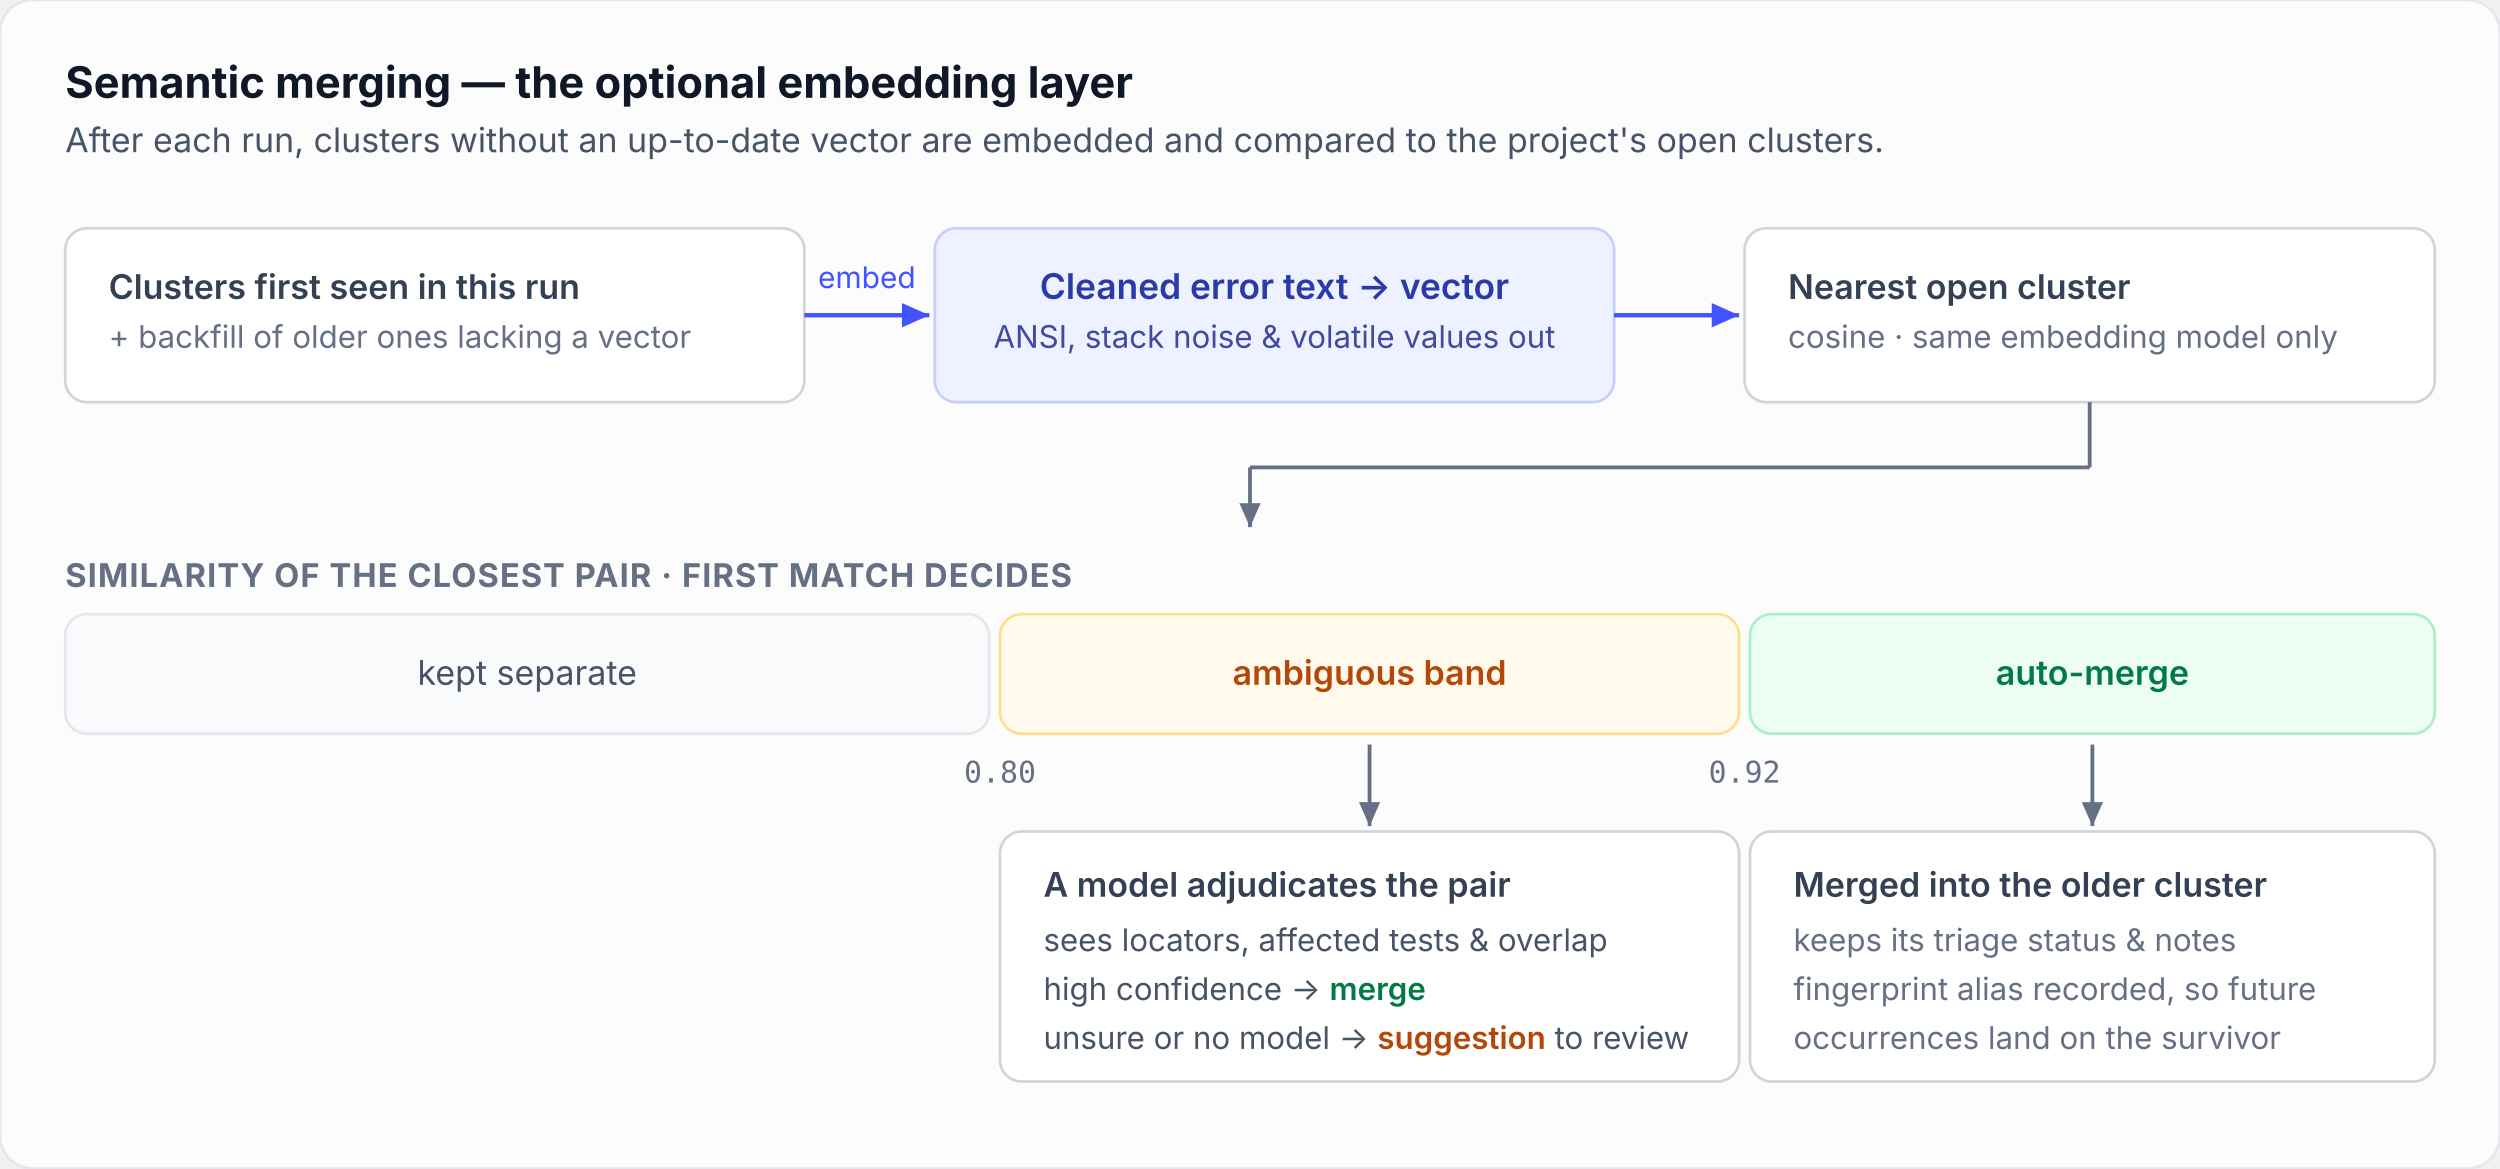
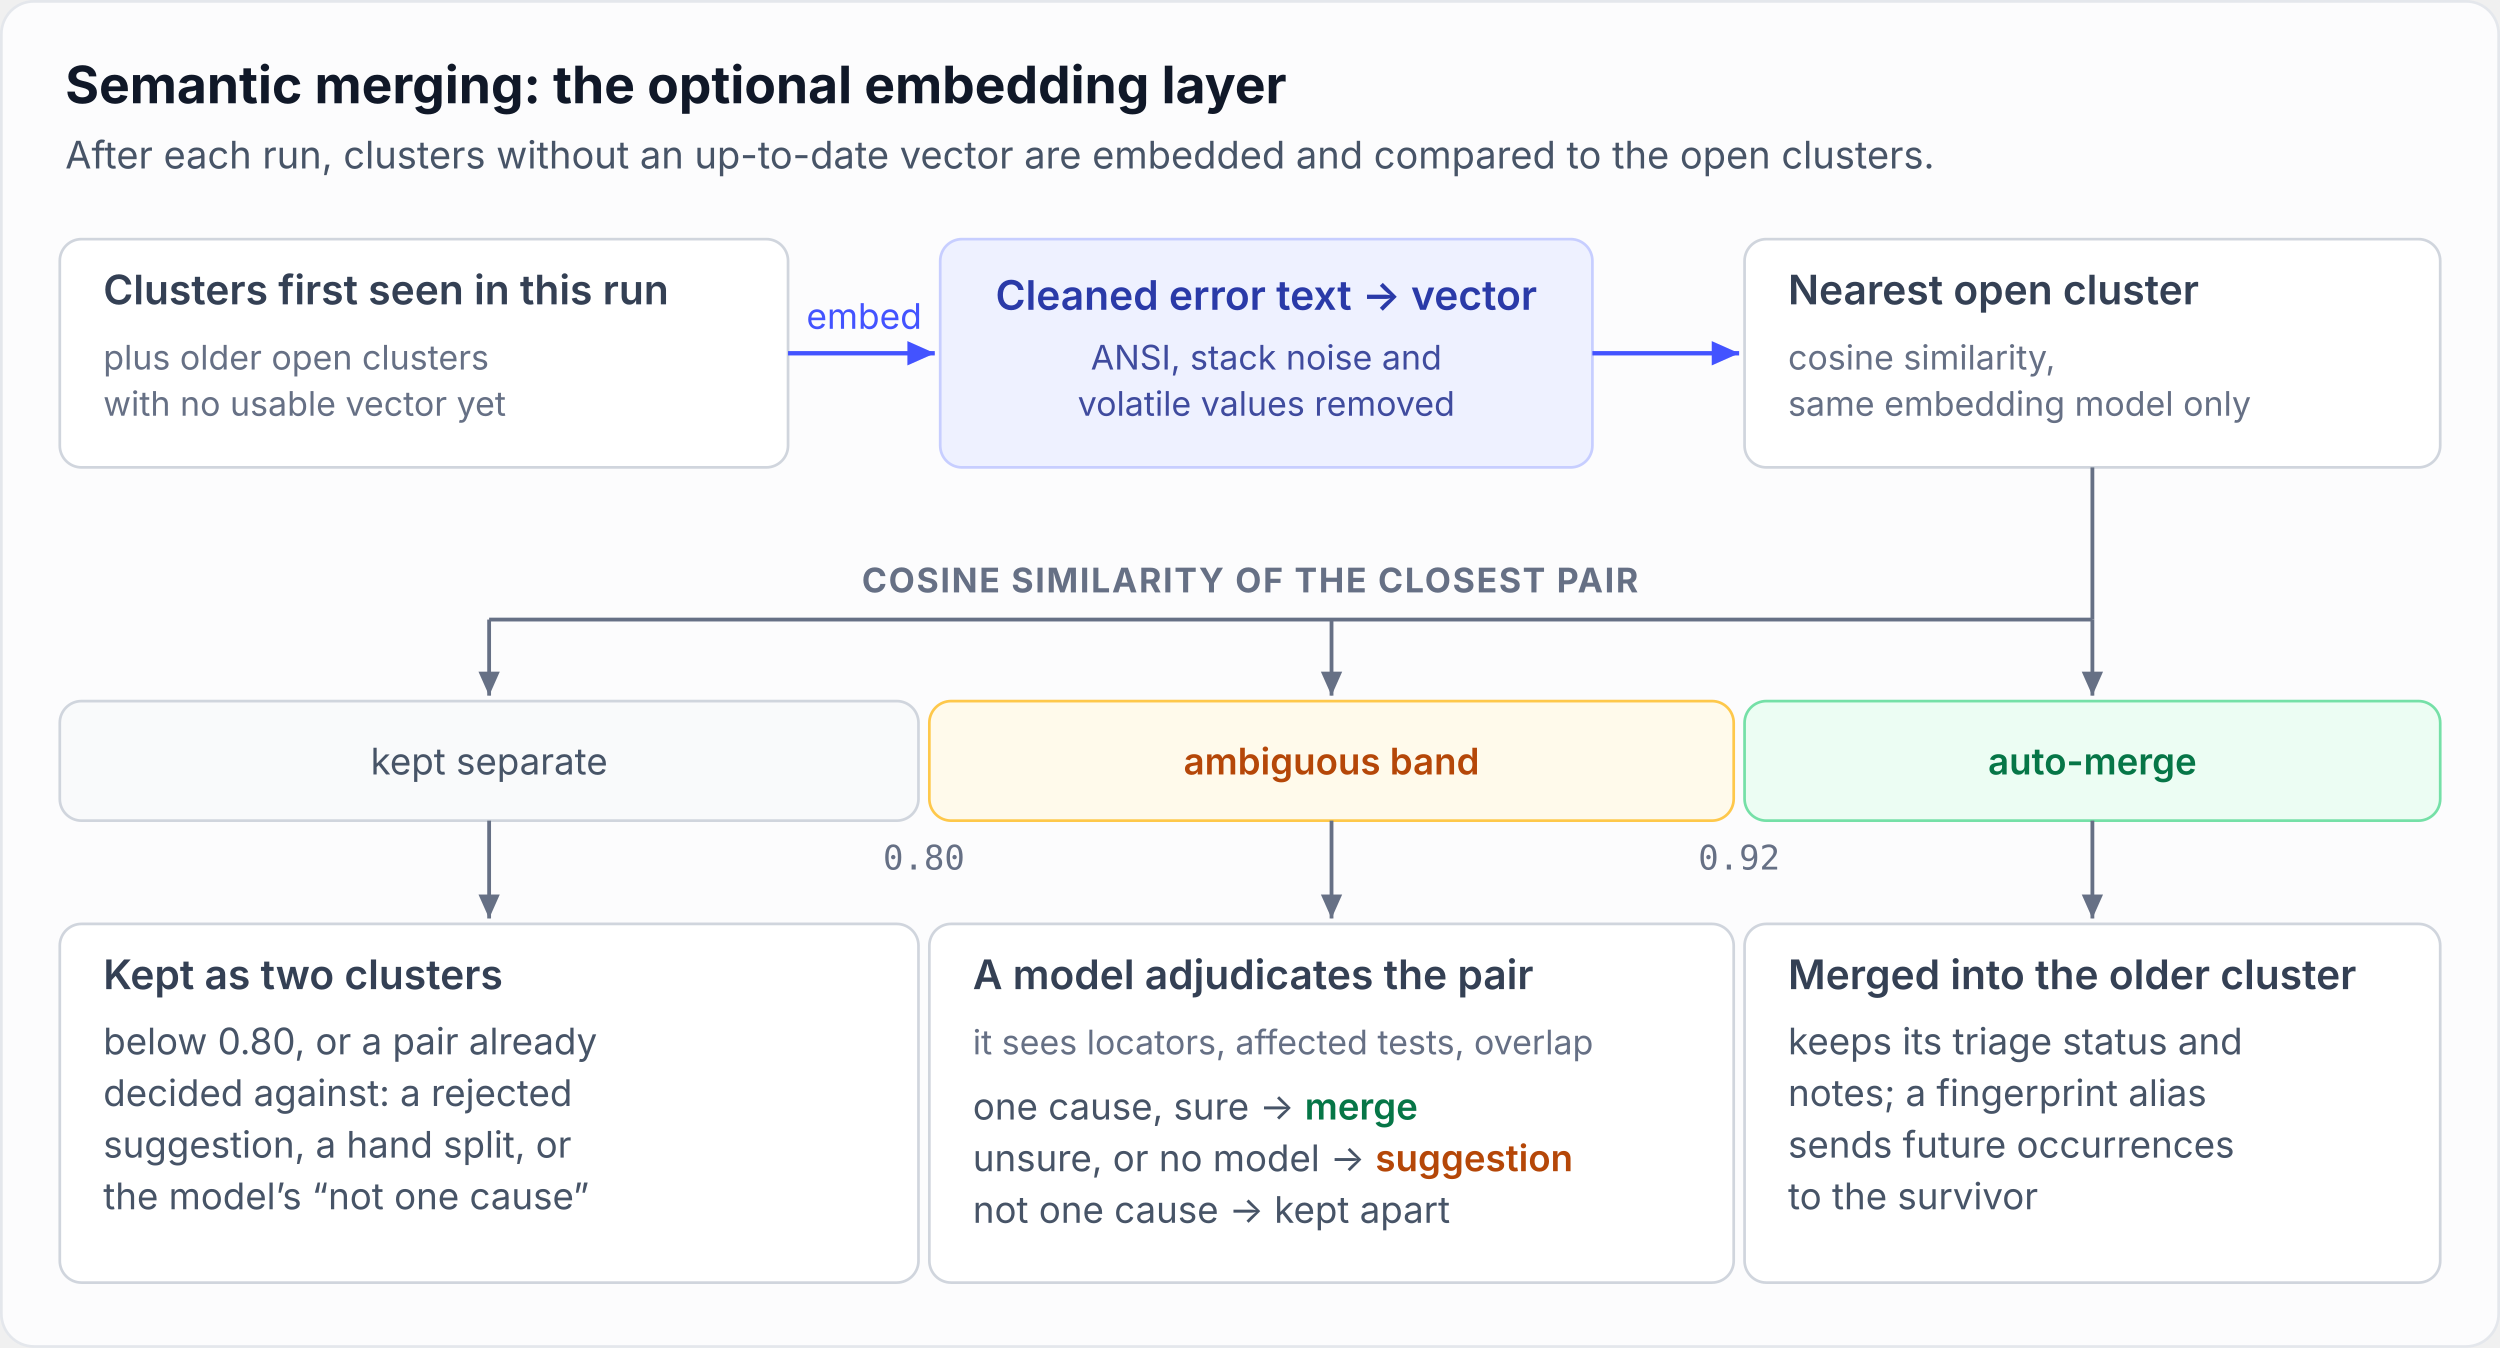
- <svg xmlns="http://www.w3.org/2000/svg" viewBox="0 0 920 430" font-family="ui-sans-serif, system-ui, -apple-system, 'Segoe UI', sans-serif">
+ <svg xmlns="http://www.w3.org/2000/svg" viewBox="0 0 920 496" font-family="ui-sans-serif, system-ui, -apple-system, 'Segoe UI', sans-serif">
+   <style>
+   .bg{fill:#fcfcfd;stroke:#e4e7ec}
+   .t{fill:#101828;font-weight:700;font-size:19px}
+   .s{fill:#475467;font-size:14px}
+   .h{fill:#667085;font-size:12.5px;font-weight:700;letter-spacing:.05em}
+   .lb{fill:#344054;font-size:15px;font-weight:600}
+   .l{fill:#475467;font-size:13.5px}
+   .m{fill:#667085;font-size:12.5px}
+   .b{font-weight:600}
+   .mono{font-family:ui-monospace,SFMono-Regular,Menlo,Consolas,monospace;font-size:12.5px;white-space:pre}
+   .ink{fill:#344054} .numw{fill:#ffffff}
+   .box{fill:#ffffff;stroke:#d0d5dd}
+   .chip{fill:#f9fafb;stroke:#d0d5dd}
+   .hd{fill:#f2f4f7}
+   .cap{fill:#f2f4f7;stroke:#d0d5dd}
+   .rule{fill:none;stroke:#e4e7ec}
+   .edge{fill:none;stroke:#667085;stroke-width:1.4}
+   .dash{fill:none;stroke:#98a2b3;stroke-width:1.3;stroke-dasharray:5 4}
+   .acc{fill:none;stroke:#4353ff;stroke-width:1.6}
+   .accd{fill:none;stroke:#4353ff;stroke-width:1.4;stroke-dasharray:5 4}
+   .acct{fill:#4353ff;font-size:13px} .ac{fill:#4353ff}
+   .et{fill:#475467;font-size:13px}
+   .arr{fill:#667085} .arrd{fill:#98a2b3} .arra{fill:#4353ff}
+   .ab{fill:#eef1ff;stroke:#c7ceff} .abt{fill:#2a3aa8} .abl{fill:#3f4b9e} .abo{fill:none;stroke:#4353ff;stroke-width:1.5}
+   .ok{fill:#ecfdf3;stroke:#75e0a7} .okt{fill:#067647} .okd{fill:#12b76a}
+   .bs{fill:#fffaeb;stroke:#fec84b} .bst{fill:#b54708}
+   .fc{fill:#fef3f2;stroke:#fda29b} .fct{fill:#b42318} .fcd{fill:#f04438}
+   .fr{fill:#fff6ed;stroke:#fd853a} .frt{fill:#c4320a}
+   .mu{fill:#f2f4f7;stroke:#d0d5dd} .mud{fill:#d0d5dd}
+   .dbx{fill:none;stroke:#d0d5dd;stroke-dasharray:5 4}
+   .clu{fill:#4353ff;fill-opacity:.06;stroke:#4353ff;stroke-width:1.8;stroke-dasharray:6 4;stroke-linejoin:round}
+   @media (prefers-color-scheme: dark){
+     .bg{fill:#161b26;stroke:#333741}
+     .t{fill:#f5f5f6} .s{fill:#94969c} .h{fill:#85888e}
+     .lb{fill:#ececed} .l{fill:#cecfd2} .m{fill:#94969c} .ink{fill:#ececed} .numw{fill:#161b26}
+     .box{fill:#1f242f;stroke:#333741} .chip{fill:#262b36;stroke:#333741} .hd{fill:#262b36}
+     .cap{fill:#262b36;stroke:#4a4f5a}
+     .rule{stroke:#333741}
+     .edge{stroke:#94969c} .arr{fill:#94969c}
+     .dash{stroke:#61646c} .arrd{fill:#61646c}
+     .acc,.accd{stroke:#8098f9} .acct,.ac{fill:#8098f9} .arra{fill:#8098f9}
+     .et{fill:#94969c}
+     .ab{fill:#1c2142;stroke:#3b4699} .abt{fill:#c7d0ff} .abl{fill:#a4b0f0} .abo{stroke:#8098f9}
+     .ok{fill:#0b2418;stroke:#079455} .okt{fill:#75e0a7} .okd{fill:#17b26a}
+     .bs{fill:#2b1d07;stroke:#ca8504} .bst{fill:#fec84b}
+     .fc{fill:#2d1210;stroke:#d92d20} .fct{fill:#fda29b} .fcd{fill:#f04438}
+     .fr{fill:#2b170c;stroke:#e04f16} .frt{fill:#f7b27a}
+     .mu{fill:#262b36;stroke:#333741} .mud{fill:#61646c}
+     .dbx{stroke:#61646c}
+     .clu{fill:#8098f9;fill-opacity:.1;stroke:#8098f9}
+   }
+ </style>
  <defs>
-     <marker id="smArr" viewBox="0 0 10 10" refX="9" refY="5" markerWidth="7" markerHeight="7" orient="auto-start-reverse">
-       <path d="M 0 1 L 9 5 L 0 9 z" fill="#667085" />
+     <marker id="smn" viewBox="0 0 10 10" refX="9" refY="5" markerWidth="7" markerHeight="7" orient="auto-start-reverse">
+       <path class="arr" d="M 0 1 L 9 5 L 0 9 z" />
    </marker>
-     <marker id="smArrAccent" viewBox="0 0 10 10" refX="9" refY="5" markerWidth="7" markerHeight="7" orient="auto-start-reverse">
-       <path d="M 0 1 L 9 5 L 0 9 z" fill="#4353ff" />
+     <marker id="smd" viewBox="0 0 10 10" refX="9" refY="5" markerWidth="7" markerHeight="7" orient="auto-start-reverse">
+       <path class="arrd" d="M 0 1 L 9 5 L 0 9 z" />
+     </marker>
+     <marker id="sma" viewBox="0 0 10 10" refX="9" refY="5" markerWidth="7" markerHeight="7" orient="auto-start-reverse">
+       <path class="arra" d="M 0 1 L 9 5 L 0 9 z" />
    </marker>
  </defs>
-   <rect x="0" y="0" width="920" height="430" rx="12" fill="#fcfcfd" stroke="#e4e7ec" />
-   <text x="24" y="36" font-size="16" font-weight="700" fill="#101828">Semantic merging — the optional embedding layer</text>
-   <text x="24" y="56" font-size="12.5" fill="#475467">After each run, clusters without an up-to-date vector are embedded and compared to the project's open clusters.</text>
-   <rect x="24" y="84" width="272" height="64" rx="8" fill="#ffffff" stroke="#d0d5dd" />
-   <text x="40" y="110" font-size="12.5" font-weight="600" fill="#344054">Clusters first seen in this run</text>
-   <text x="40" y="128" font-size="11.5" fill="#667085">+ backfill of older ones lacking a vector</text>
-   <line x1="296" y1="116" x2="342" y2="116" stroke="#4353ff" stroke-width="1.6" marker-end="url(#smArrAccent)" />
-   <text x="319" y="106" font-size="11" fill="#4353ff" text-anchor="middle">embed</text>
-   <rect x="344" y="84" width="250" height="64" rx="8" fill="#eef1ff" stroke="#c7ceff" />
-   <text x="469" y="110" font-size="13" font-weight="600" fill="#2a3aa8" text-anchor="middle">Cleaned error text → vector</text>
-   <text x="469" y="128" font-size="11.5" fill="#3f4b9e" text-anchor="middle">ANSI, stack noise &amp; volatile values out</text>
-   <line x1="594" y1="116" x2="640" y2="116" stroke="#4353ff" stroke-width="1.6" marker-end="url(#smArrAccent)" />
-   <rect x="642" y="84" width="254" height="64" rx="8" fill="#ffffff" stroke="#d0d5dd" />
-   <text x="658" y="110" font-size="12.5" font-weight="600" fill="#344054">Nearest open cluster</text>
-   <text x="658" y="128" font-size="11.5" fill="#667085">cosine · same embedding model only</text>
-   <line x1="769" y1="148" x2="769" y2="172" stroke="#667085" stroke-width="1.4" />
-   <line x1="769" y1="172" x2="460" y2="172" stroke="#667085" stroke-width="1.4" />
-   <line x1="460" y1="172" x2="460" y2="194" stroke="#667085" stroke-width="1.4" marker-end="url(#smArr)" />
-   <text x="24" y="216" font-size="12" font-weight="700" fill="#667085" letter-spacing="0.4">SIMILARITY OF THE CLOSEST PAIR · FIRST MATCH DECIDES</text>
-   <rect x="24" y="226" width="340" height="44" rx="8" fill="#f9fafb" stroke="#e4e7ec" />
-   <text x="194" y="252" font-size="12.5" fill="#475467" text-anchor="middle">kept separate</text>
-   <rect x="368" y="226" width="272" height="44" rx="8" fill="#fffaeb" stroke="#fedf89" />
-   <text x="504" y="252" font-size="12.5" font-weight="600" fill="#b54708" text-anchor="middle">ambiguous band</text>
-   <rect x="644" y="226" width="252" height="44" rx="8" fill="#ecfdf3" stroke="#abefc6" />
-   <text x="770" y="252" font-size="12.5" font-weight="600" fill="#027a48" text-anchor="middle">auto-merge</text>
-   <g font-family="ui-monospace, monospace" font-size="11" fill="#667085">
-     <text x="368" y="288" text-anchor="middle">0.80</text>
-     <text x="642" y="288" text-anchor="middle">0.92</text>
-   </g>
-   <line x1="504" y1="274" x2="504" y2="304" stroke="#667085" stroke-width="1.4" marker-end="url(#smArr)" />
-   <rect x="368" y="306" width="272" height="92" rx="8" fill="#ffffff" stroke="#d0d5dd" />
-   <text x="384" y="330" font-size="12.5" font-weight="600" fill="#344054">A model adjudicates the pair</text>
-   <text x="384" y="350" font-size="11.5" fill="#475467">sees locators, affected tests &amp; overlap</text>
-   <text x="384" y="368" font-size="11.5" fill="#475467">high confidence → <tspan font-weight="600" fill="#027a48">merge</tspan>
+   <rect class="bg" x="0.5" y="0.5" width="919" height="495" rx="12" />
+   <text class="t" x="24" y="38">Semantic merging: the optional embedding layer</text>
+   <text class="s" x="24" y="62">After each run, clusters without an up-to-date vector are embedded and compared to the open clusters.</text>
+   <rect class="box" x="22" y="88" width="268" height="84" rx="8" />
+   <text class="lb" x="38" y="112">Clusters first seen in this run</text>
+   <text class="m" x="38" y="136">plus older open clusters</text>
+   <text class="m" x="38" y="153">with no usable vector yet</text>
+   <path class="acc" d="M 290 130 L 344 130" marker-end="url(#sma)" />
+   <text class="acct" x="318" y="121" text-anchor="middle">embed</text>
+   <rect class="ab" x="346" y="88" width="240" height="84" rx="8" />
+   <text class="lb abt" x="466" y="114" text-anchor="middle">Cleaned error text → vector</text>
+   <text class="m abl" x="466" y="136" text-anchor="middle">ANSI, stack noise and</text>
+   <text class="m abl" x="466" y="153" text-anchor="middle">volatile values removed</text>
+   <path class="acc" d="M 586 130 L 640 130" marker-end="url(#sma)" />
+   <rect class="box" x="642" y="88" width="256" height="84" rx="8" />
+   <text class="lb" x="658" y="112">Nearest open cluster</text>
+   <text class="m" x="658" y="136">cosine similarity,</text>
+   <text class="m" x="658" y="153">same embedding model only</text>
+   <text class="h" x="460" y="218" text-anchor="middle">COSINE SIMILARITY OF THE CLOSEST PAIR</text>
+   <path class="edge" d="M 770 172 L 770 228 M 180 228 L 770 228" />
+   <path class="edge" d="M 180 228 L 180 256" marker-end="url(#smn)" />
+   <path class="edge" d="M 490 228 L 490 256" marker-end="url(#smn)" />
+   <path class="edge" d="M 770 228 L 770 256" marker-end="url(#smn)" />
+   <rect class="chip" x="22" y="258" width="316" height="44" rx="8" />
+   <text class="l" x="180" y="285" text-anchor="middle">kept separate</text>
+   <rect class="bs" x="342" y="258" width="296" height="44" rx="8" />
+   <text class="l b bst" x="490" y="285" text-anchor="middle">ambiguous band</text>
+   <rect class="ok" x="642" y="258" width="256" height="44" rx="8" />
+   <text class="l b okt" x="770" y="285" text-anchor="middle">auto-merge</text>
+   <text class="mono m" x="340" y="320" text-anchor="middle">0.80</text>
+   <text class="mono m" x="640" y="320" text-anchor="middle">0.92</text>
+   <path class="edge" d="M 180 302 L 180 338" marker-end="url(#smn)" />
+   <path class="edge" d="M 490 302 L 490 338" marker-end="url(#smn)" />
+   <path class="edge" d="M 770 302 L 770 338" marker-end="url(#smn)" />
+   <rect class="box" x="22" y="340" width="316" height="132" rx="8" />
+   <text class="lb" x="38" y="364">Kept as two clusters</text>
+   <text class="l" x="38" y="388">below 0.80, or a pair already</text>
+   <text class="l" x="38" y="407">decided against: a rejected</text>
+   <text class="l" x="38" y="426">suggestion, a hand split, or</text>
+   <text class="l" x="38" y="445">the model’s “not one cause”</text>
+   <rect class="box" x="342" y="340" width="296" height="132" rx="8" />
+   <text class="lb" x="358" y="364">A model adjudicates the pair</text>
+   <text class="m" x="358" y="388">it sees locators, affected tests, overlap</text>
+   <text class="l" x="358" y="412">one cause, sure → <tspan class="b okt">merge</tspan>
  </text>
-   <text x="384" y="386" font-size="11.5" fill="#475467">unsure or no model → <tspan font-weight="600" fill="#b54708">suggestion</tspan> to review</text>
-   <line x1="770" y1="274" x2="770" y2="304" stroke="#667085" stroke-width="1.4" marker-end="url(#smArr)" />
-   <rect x="644" y="306" width="252" height="92" rx="8" fill="#ffffff" stroke="#d0d5dd" />
-   <text x="660" y="330" font-size="12.5" font-weight="600" fill="#344054">Merged into the older cluster</text>
-   <text x="660" y="350" font-size="11.5" fill="#667085">keeps its triage status &amp; notes</text>
-   <text x="660" y="368" font-size="11.5" fill="#667085">fingerprint alias recorded, so future</text>
-   <text x="660" y="386" font-size="11.5" fill="#667085">occurrences land on the survivor</text>
+   <text class="l" x="358" y="431">unsure, or no model → <tspan class="b bst">suggestion</tspan>
+   </text>
+   <text class="l" x="358" y="450">not one cause → kept apart</text>
+   <rect class="box" x="642" y="340" width="256" height="132" rx="8" />
+   <text class="lb" x="658" y="364">Merged into the older cluster</text>
+   <text class="l" x="658" y="388">keeps its triage status and</text>
+   <text class="l" x="658" y="407">notes; a fingerprint alias</text>
+   <text class="l" x="658" y="426">sends future occurrences</text>
+   <text class="l" x="658" y="445">to the survivor</text>
</svg>
